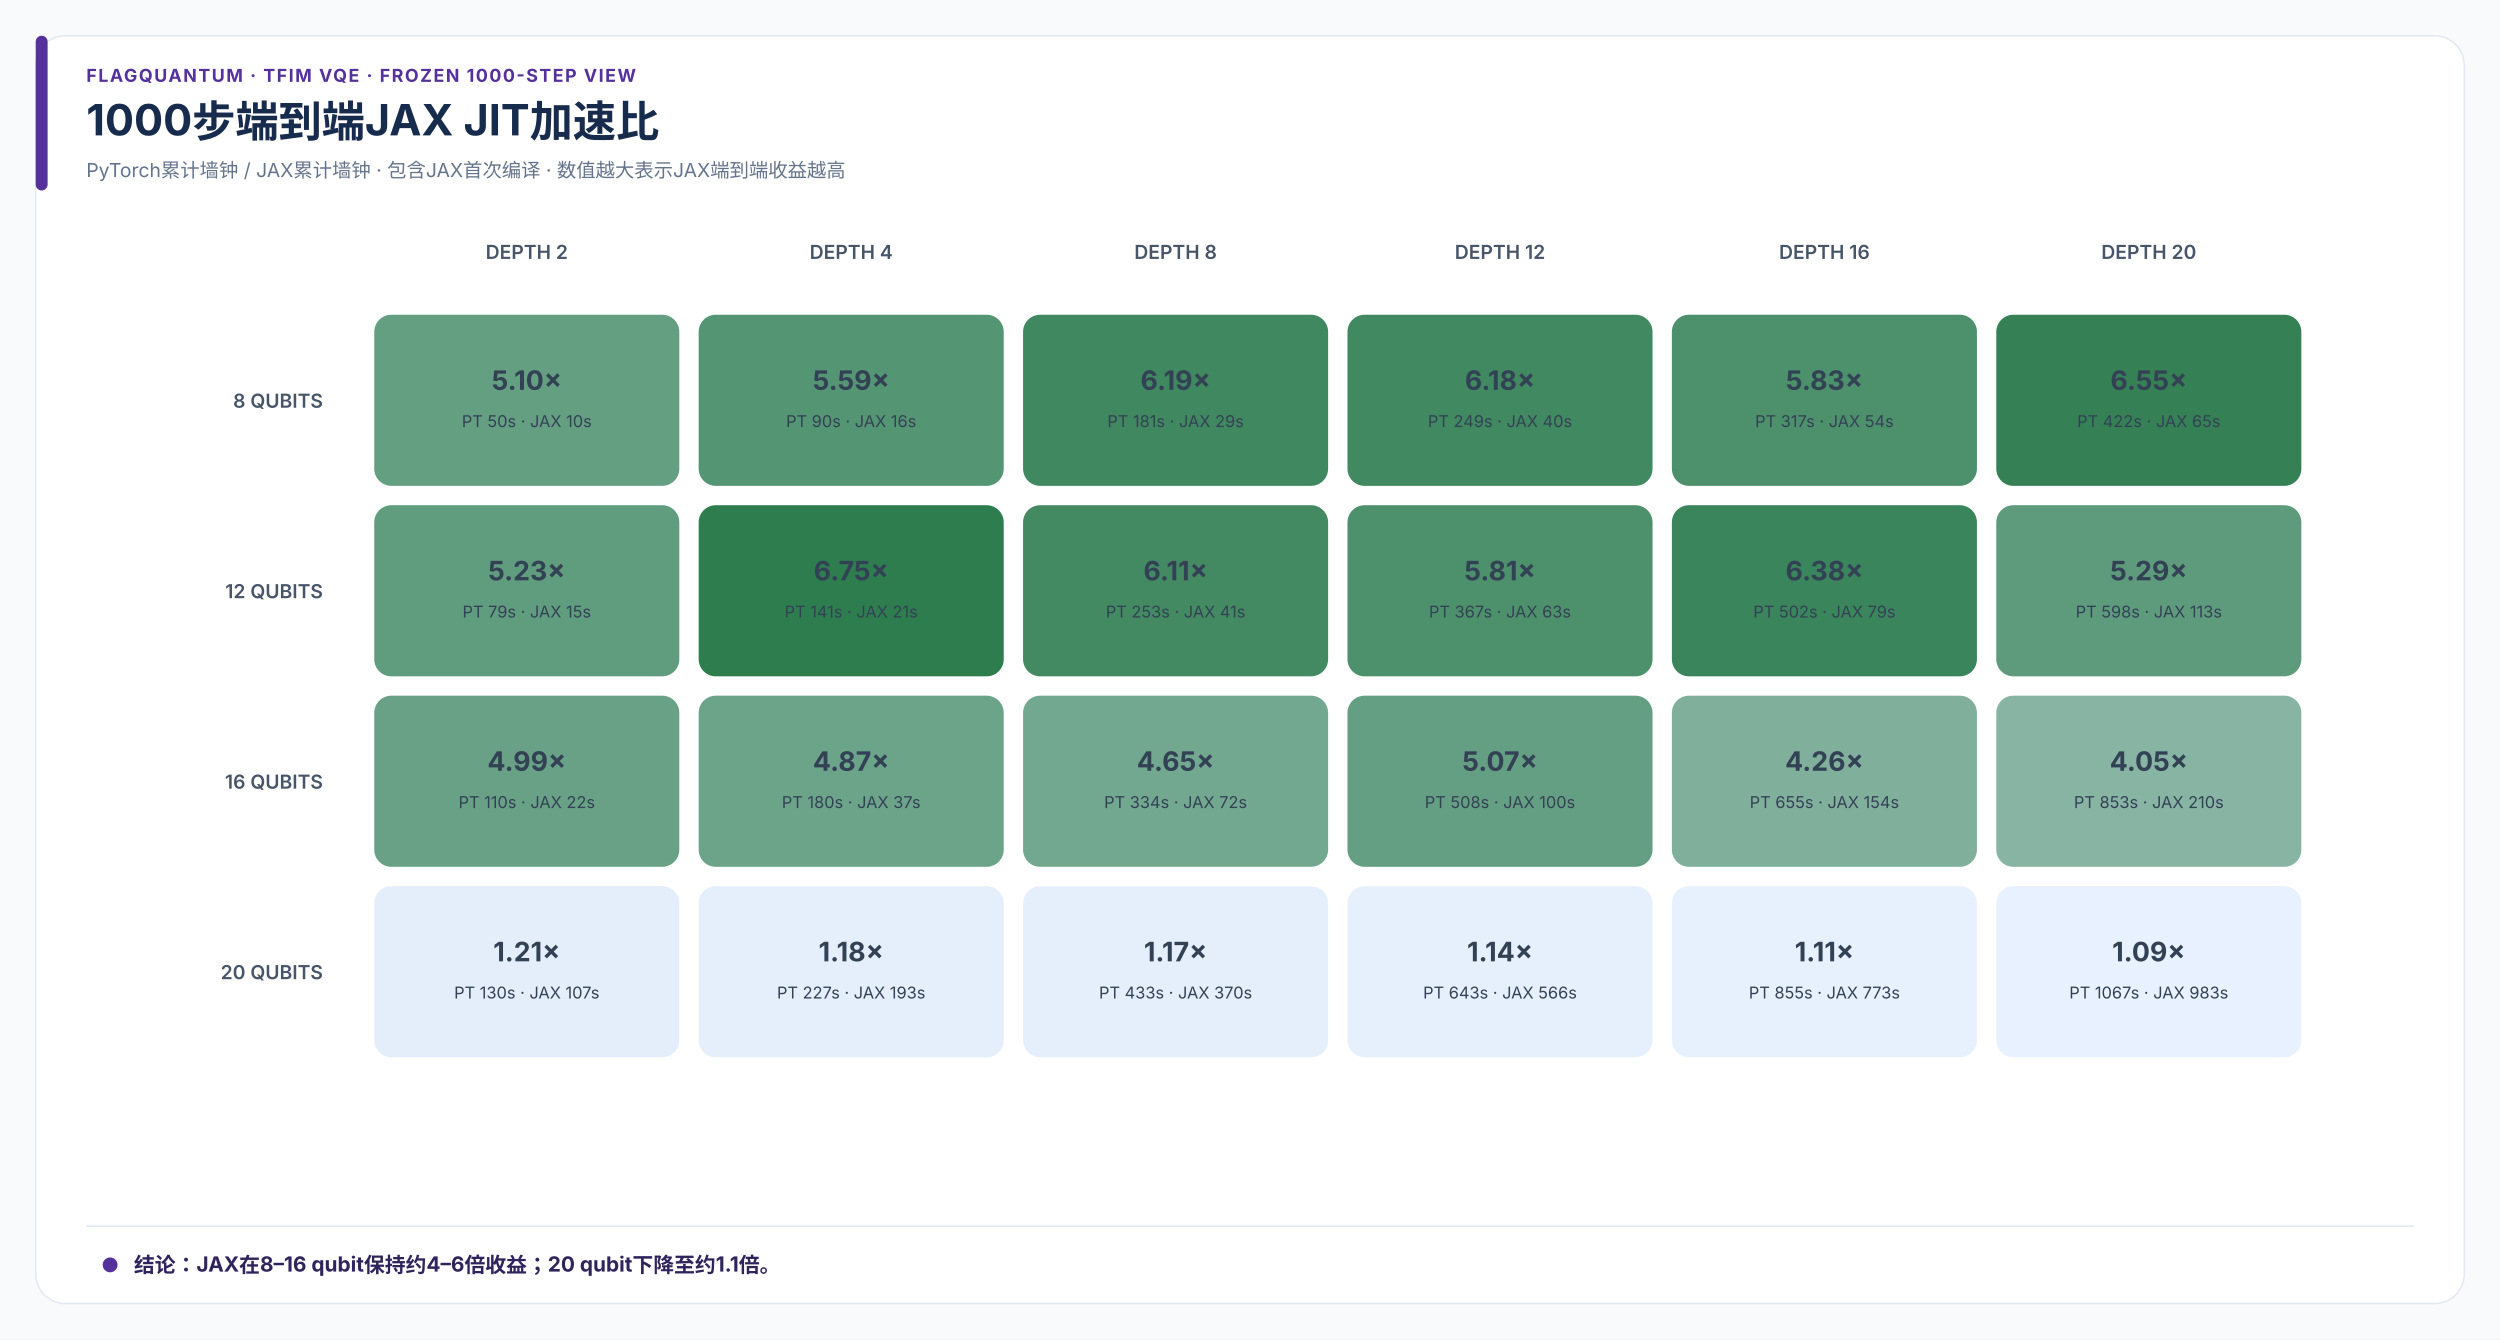
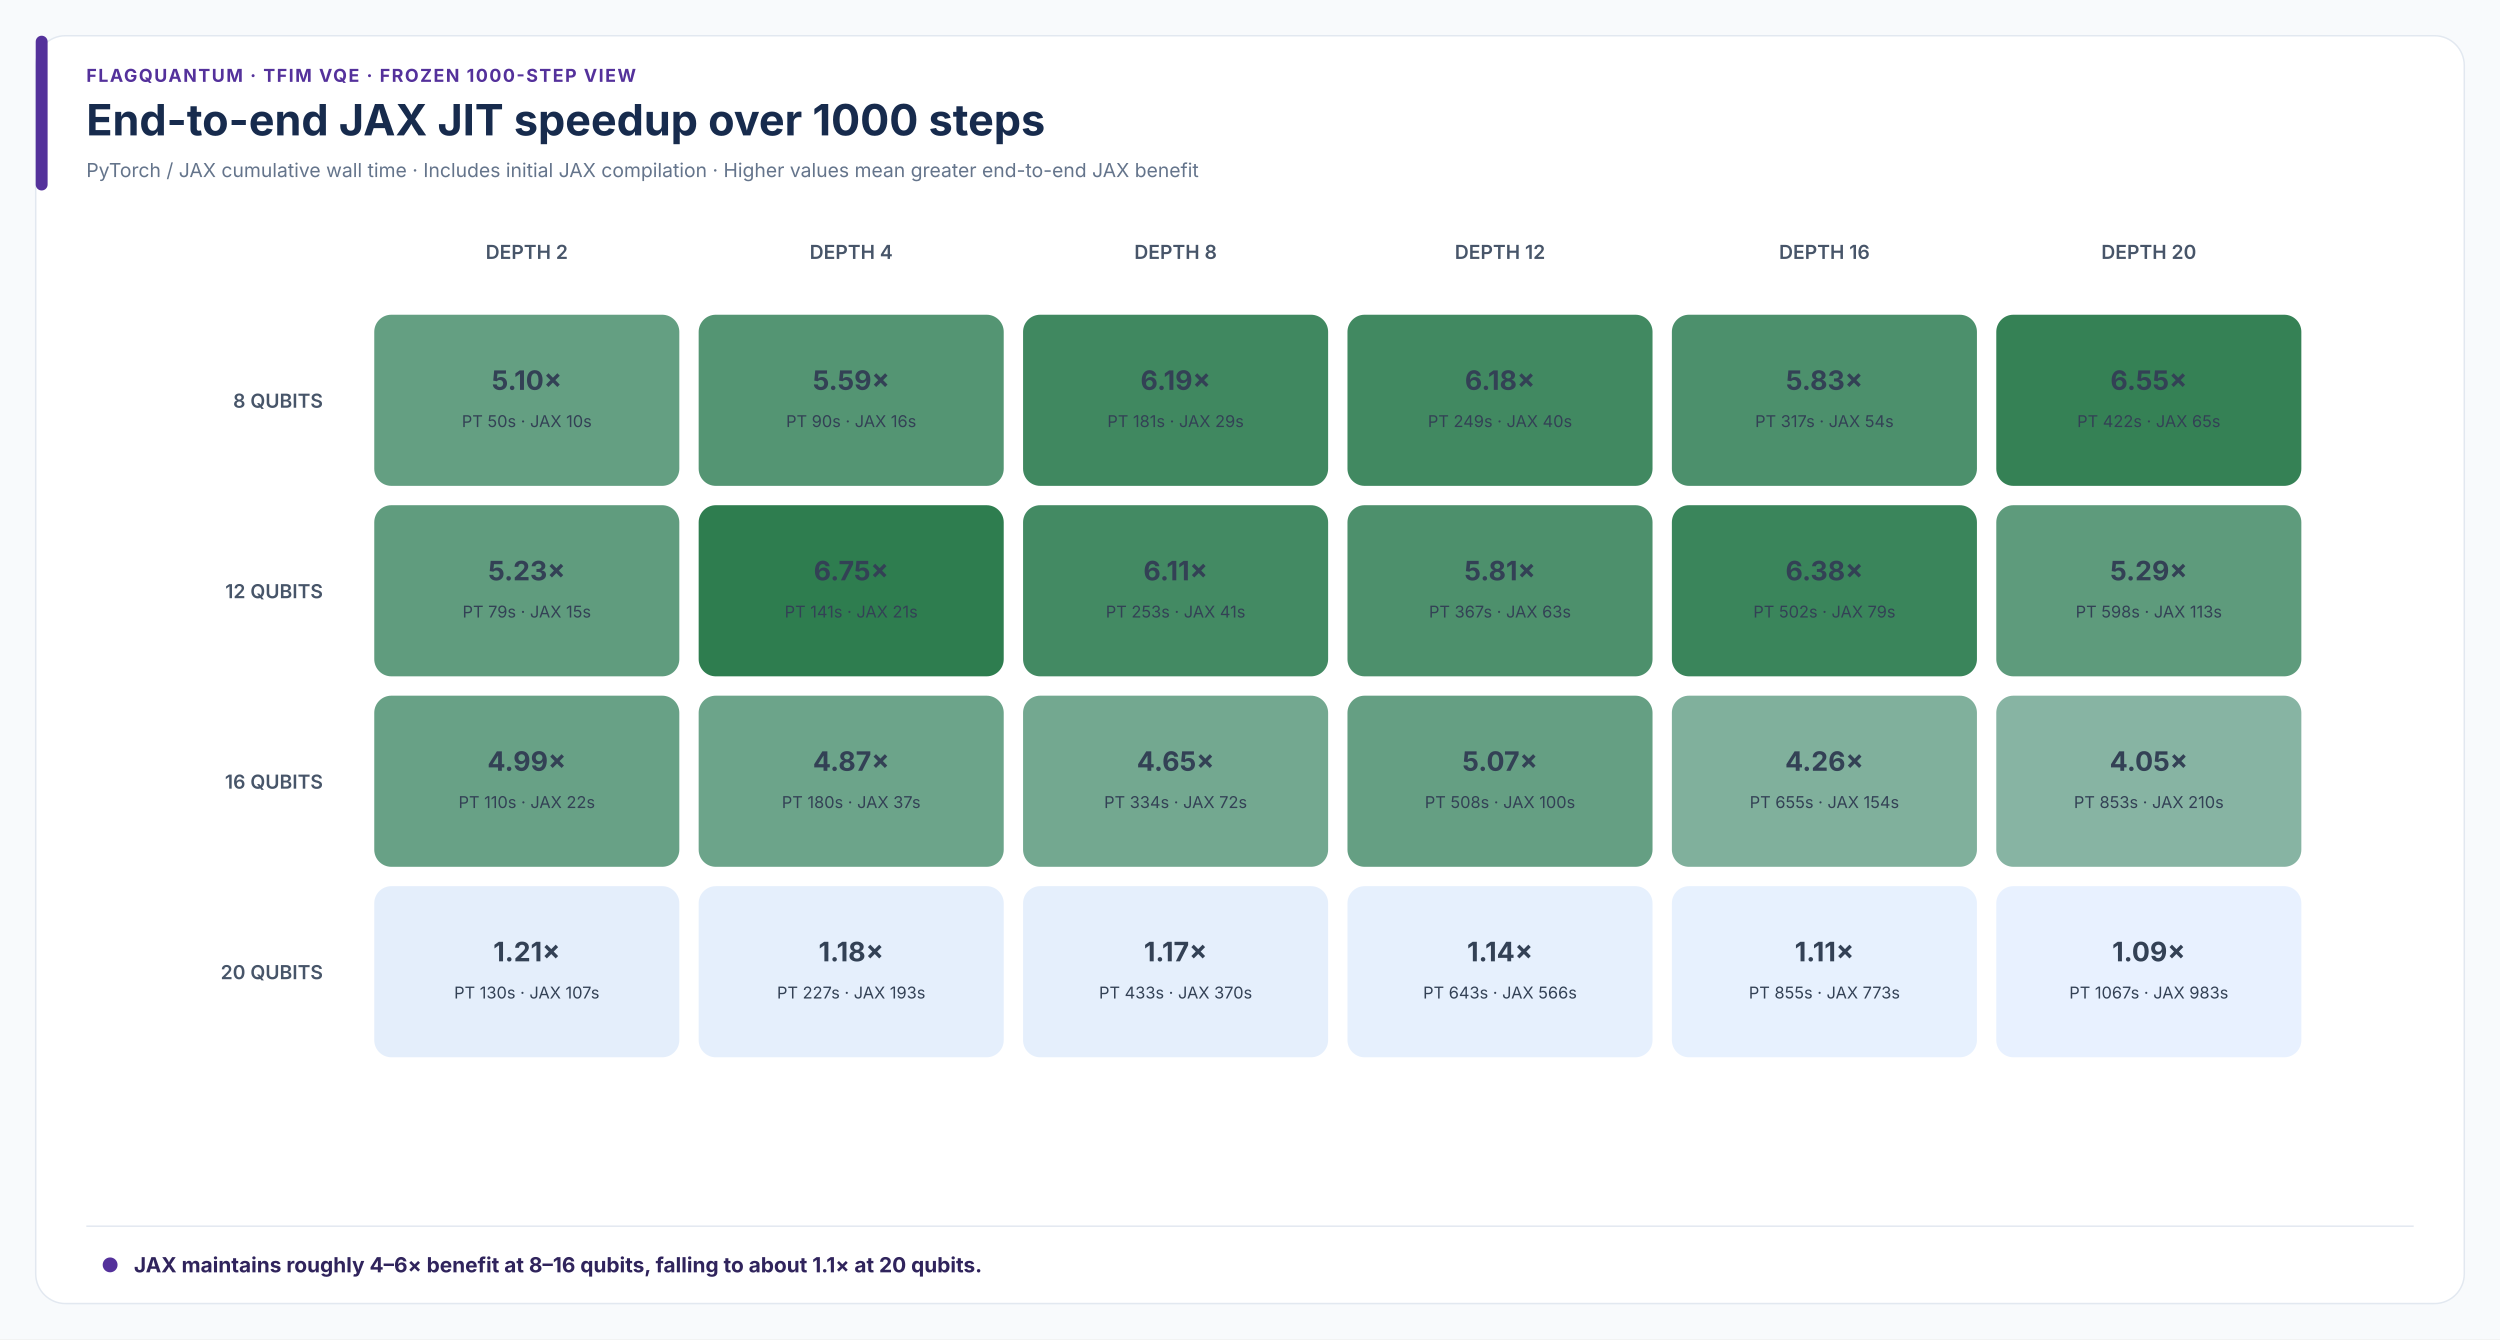
<svg xmlns="http://www.w3.org/2000/svg" width="1680" height="900" viewBox="0 0 1680 900">
  <rect width="100%" height="100%" fill="#F8FAFC" />
  <rect x="24" y="24" width="1632" height="852" rx="20" fill="#FFFFFF" stroke="#E2E8F0" />
  <rect x="24" y="24" width="8" height="104" rx="4" fill="#54319B" />
  <style>text{font-family:Inter,"PingFang SC","Microsoft YaHei",Arial,sans-serif;fill:#334155}.tag{font-size:12px;font-weight:700;fill:#54319B;letter-spacing:1px}.title{font-size:29px;font-weight:750;fill:#172B4D}.sub{font-size:13px;fill:#64748B}.axis{font-size:13px;font-weight:600;fill:#475569}.cell{font-size:18px;font-weight:750}.detail{font-size:11px;fill:#334155}.panel{font-size:17px;font-weight:700;fill:#172B4D}.note{font-size:14px;font-weight:650;fill:#30245C}</style>
  <text x="58" y="55" class="tag">FLAGQUANTUM · TFIM VQE · FROZEN 1000-STEP VIEW</text>
-   <text x="58" y="91" class="title">1000步端到端JAX JIT加速比</text>
-   <text x="58" y="119" class="sub">PyTorch累计墙钟 / JAX累计墙钟 · 包含JAX首次编译 · 数值越大表示JAX端到端收益越高</text>
+   <text x="58" y="91" class="title">End-to-end JAX JIT speedup over 1000 steps</text>
+   <text x="58" y="119" class="sub">PyTorch / JAX cumulative wall time · Includes initial JAX compilation · Higher values mean greater end-to-end JAX benefit</text>
  <text x="354.0" y="174" text-anchor="middle" class="axis">DEPTH 2</text>
  <text x="572.0" y="174" text-anchor="middle" class="axis">DEPTH 4</text>
  <text x="790.0" y="174" text-anchor="middle" class="axis">DEPTH 8</text>
  <text x="1008.0" y="174" text-anchor="middle" class="axis">DEPTH 12</text>
  <text x="1226.0" y="174" text-anchor="middle" class="axis">DEPTH 16</text>
  <text x="1444.0" y="174" text-anchor="middle" class="axis">DEPTH 20</text>
  <text x="217" y="274" text-anchor="end" class="axis">8 QUBITS</text>
  <rect x="250" y="210" width="208" height="118" rx="13" fill="#649F82" stroke="#FFFFFF" stroke-width="3" />
  <text x="354.0" y="262" text-anchor="middle" class="cell">5.10×</text>
  <text x="354.0" y="287" text-anchor="middle" class="detail">PT 50s · JAX 10s</text>
  <rect x="468" y="210" width="208" height="118" rx="13" fill="#549573" stroke="#FFFFFF" stroke-width="3" />
  <text x="572.0" y="262" text-anchor="middle" class="cell">5.59×</text>
  <text x="572.0" y="287" text-anchor="middle" class="detail">PT 90s · JAX 16s</text>
  <rect x="686" y="210" width="208" height="118" rx="13" fill="#408860" stroke="#FFFFFF" stroke-width="3" />
  <text x="790.0" y="262" text-anchor="middle" class="cell">6.19×</text>
  <text x="790.0" y="287" text-anchor="middle" class="detail">PT 181s · JAX 29s</text>
  <rect x="904" y="210" width="208" height="118" rx="13" fill="#418961" stroke="#FFFFFF" stroke-width="3" />
  <text x="1008.0" y="262" text-anchor="middle" class="cell">6.18×</text>
  <text x="1008.0" y="287" text-anchor="middle" class="detail">PT 249s · JAX 40s</text>
  <rect x="1122" y="210" width="208" height="118" rx="13" fill="#4C906C" stroke="#FFFFFF" stroke-width="3" />
  <text x="1226.0" y="262" text-anchor="middle" class="cell">5.83×</text>
  <text x="1226.0" y="287" text-anchor="middle" class="detail">PT 317s · JAX 54s</text>
  <rect x="1340" y="210" width="208" height="118" rx="13" fill="#358155" stroke="#FFFFFF" stroke-width="3" />
  <text x="1444.0" y="262" text-anchor="middle" class="cell">6.55×</text>
  <text x="1444.0" y="287" text-anchor="middle" class="detail">PT 422s · JAX 65s</text>
  <text x="217" y="402" text-anchor="end" class="axis">12 QUBITS</text>
  <rect x="250" y="338" width="208" height="118" rx="13" fill="#609C7E" stroke="#FFFFFF" stroke-width="3" />
  <text x="354.0" y="390" text-anchor="middle" class="cell">5.23×</text>
  <text x="354.0" y="415" text-anchor="middle" class="detail">PT 79s · JAX 15s</text>
  <rect x="468" y="338" width="208" height="118" rx="13" fill="#2E7D4F" stroke="#FFFFFF" stroke-width="3" />
  <text x="572.0" y="390" text-anchor="middle" class="cell">6.75×</text>
  <text x="572.0" y="415" text-anchor="middle" class="detail">PT 141s · JAX 21s</text>
  <rect x="686" y="338" width="208" height="118" rx="13" fill="#438A63" stroke="#FFFFFF" stroke-width="3" />
  <text x="790.0" y="390" text-anchor="middle" class="cell">6.11×</text>
  <text x="790.0" y="415" text-anchor="middle" class="detail">PT 253s · JAX 41s</text>
  <rect x="904" y="338" width="208" height="118" rx="13" fill="#4D906C" stroke="#FFFFFF" stroke-width="3" />
  <text x="1008.0" y="390" text-anchor="middle" class="cell">5.81×</text>
  <text x="1008.0" y="415" text-anchor="middle" class="detail">PT 367s · JAX 63s</text>
  <rect x="1122" y="338" width="208" height="118" rx="13" fill="#3A855B" stroke="#FFFFFF" stroke-width="3" />
  <text x="1226.0" y="390" text-anchor="middle" class="cell">6.38×</text>
  <text x="1226.0" y="415" text-anchor="middle" class="detail">PT 502s · JAX 79s</text>
  <rect x="1340" y="338" width="208" height="118" rx="13" fill="#5E9B7C" stroke="#FFFFFF" stroke-width="3" />
  <text x="1444.0" y="390" text-anchor="middle" class="cell">5.29×</text>
  <text x="1444.0" y="415" text-anchor="middle" class="detail">PT 598s · JAX 113s</text>
  <text x="217" y="530" text-anchor="end" class="axis">16 QUBITS</text>
  <rect x="250" y="466" width="208" height="118" rx="13" fill="#68A186" stroke="#FFFFFF" stroke-width="3" />
  <text x="354.0" y="518" text-anchor="middle" class="cell">4.99×</text>
  <text x="354.0" y="543" text-anchor="middle" class="detail">PT 110s · JAX 22s</text>
  <rect x="468" y="466" width="208" height="118" rx="13" fill="#6CA48A" stroke="#FFFFFF" stroke-width="3" />
  <text x="572.0" y="518" text-anchor="middle" class="cell">4.87×</text>
  <text x="572.0" y="543" text-anchor="middle" class="detail">PT 180s · JAX 37s</text>
  <rect x="686" y="466" width="208" height="118" rx="13" fill="#73A890" stroke="#FFFFFF" stroke-width="3" />
  <text x="790.0" y="518" text-anchor="middle" class="cell">4.65×</text>
  <text x="790.0" y="543" text-anchor="middle" class="detail">PT 334s · JAX 72s</text>
  <rect x="904" y="466" width="208" height="118" rx="13" fill="#659F83" stroke="#FFFFFF" stroke-width="3" />
  <text x="1008.0" y="518" text-anchor="middle" class="cell">5.07×</text>
  <text x="1008.0" y="543" text-anchor="middle" class="detail">PT 508s · JAX 100s</text>
  <rect x="1122" y="466" width="208" height="118" rx="13" fill="#80B09C" stroke="#FFFFFF" stroke-width="3" />
  <text x="1226.0" y="518" text-anchor="middle" class="cell">4.26×</text>
  <text x="1226.0" y="543" text-anchor="middle" class="detail">PT 655s · JAX 154s</text>
  <rect x="1340" y="466" width="208" height="118" rx="13" fill="#87B4A3" stroke="#FFFFFF" stroke-width="3" />
  <text x="1444.0" y="518" text-anchor="middle" class="cell">4.05×</text>
  <text x="1444.0" y="543" text-anchor="middle" class="detail">PT 853s · JAX 210s</text>
  <text x="217" y="658" text-anchor="end" class="axis">20 QUBITS</text>
  <rect x="250" y="594" width="208" height="118" rx="13" fill="#E4EEFB" stroke="#FFFFFF" stroke-width="3" />
  <text x="354.0" y="646" text-anchor="middle" class="cell">1.21×</text>
  <text x="354.0" y="671" text-anchor="middle" class="detail">PT 130s · JAX 107s</text>
  <rect x="468" y="594" width="208" height="118" rx="13" fill="#E5EFFC" stroke="#FFFFFF" stroke-width="3" />
  <text x="572.0" y="646" text-anchor="middle" class="cell">1.18×</text>
  <text x="572.0" y="671" text-anchor="middle" class="detail">PT 227s · JAX 193s</text>
  <rect x="686" y="594" width="208" height="118" rx="13" fill="#E5EFFC" stroke="#FFFFFF" stroke-width="3" />
  <text x="790.0" y="646" text-anchor="middle" class="cell">1.17×</text>
  <text x="790.0" y="671" text-anchor="middle" class="detail">PT 433s · JAX 370s</text>
  <rect x="904" y="594" width="208" height="118" rx="13" fill="#E6F0FD" stroke="#FFFFFF" stroke-width="3" />
  <text x="1008.0" y="646" text-anchor="middle" class="cell">1.14×</text>
  <text x="1008.0" y="671" text-anchor="middle" class="detail">PT 643s · JAX 566s</text>
  <rect x="1122" y="594" width="208" height="118" rx="13" fill="#E7F1FE" stroke="#FFFFFF" stroke-width="3" />
  <text x="1226.0" y="646" text-anchor="middle" class="cell">1.11×</text>
  <text x="1226.0" y="671" text-anchor="middle" class="detail">PT 855s · JAX 773s</text>
  <rect x="1340" y="594" width="208" height="118" rx="13" fill="#E8F1FF" stroke="#FFFFFF" stroke-width="3" />
  <text x="1444.0" y="646" text-anchor="middle" class="cell">1.09×</text>
  <text x="1444.0" y="671" text-anchor="middle" class="detail">PT 1067s · JAX 983s</text>
  <line x1="58" y1="824" x2="1622" y2="824" stroke="#E2E8F0" />
  <circle cx="74" cy="850" r="5" fill="#54319B" />
-   <text x="90" y="855" class="note">结论：JAX在8–16 qubit保持约4–6倍收益；20 qubit下降至约1.1倍。</text>
+   <text x="90" y="855" class="note">JAX maintains roughly 4–6× benefit at 8–16 qubits, falling to about 1.1× at 20 qubits.</text>
</svg>
